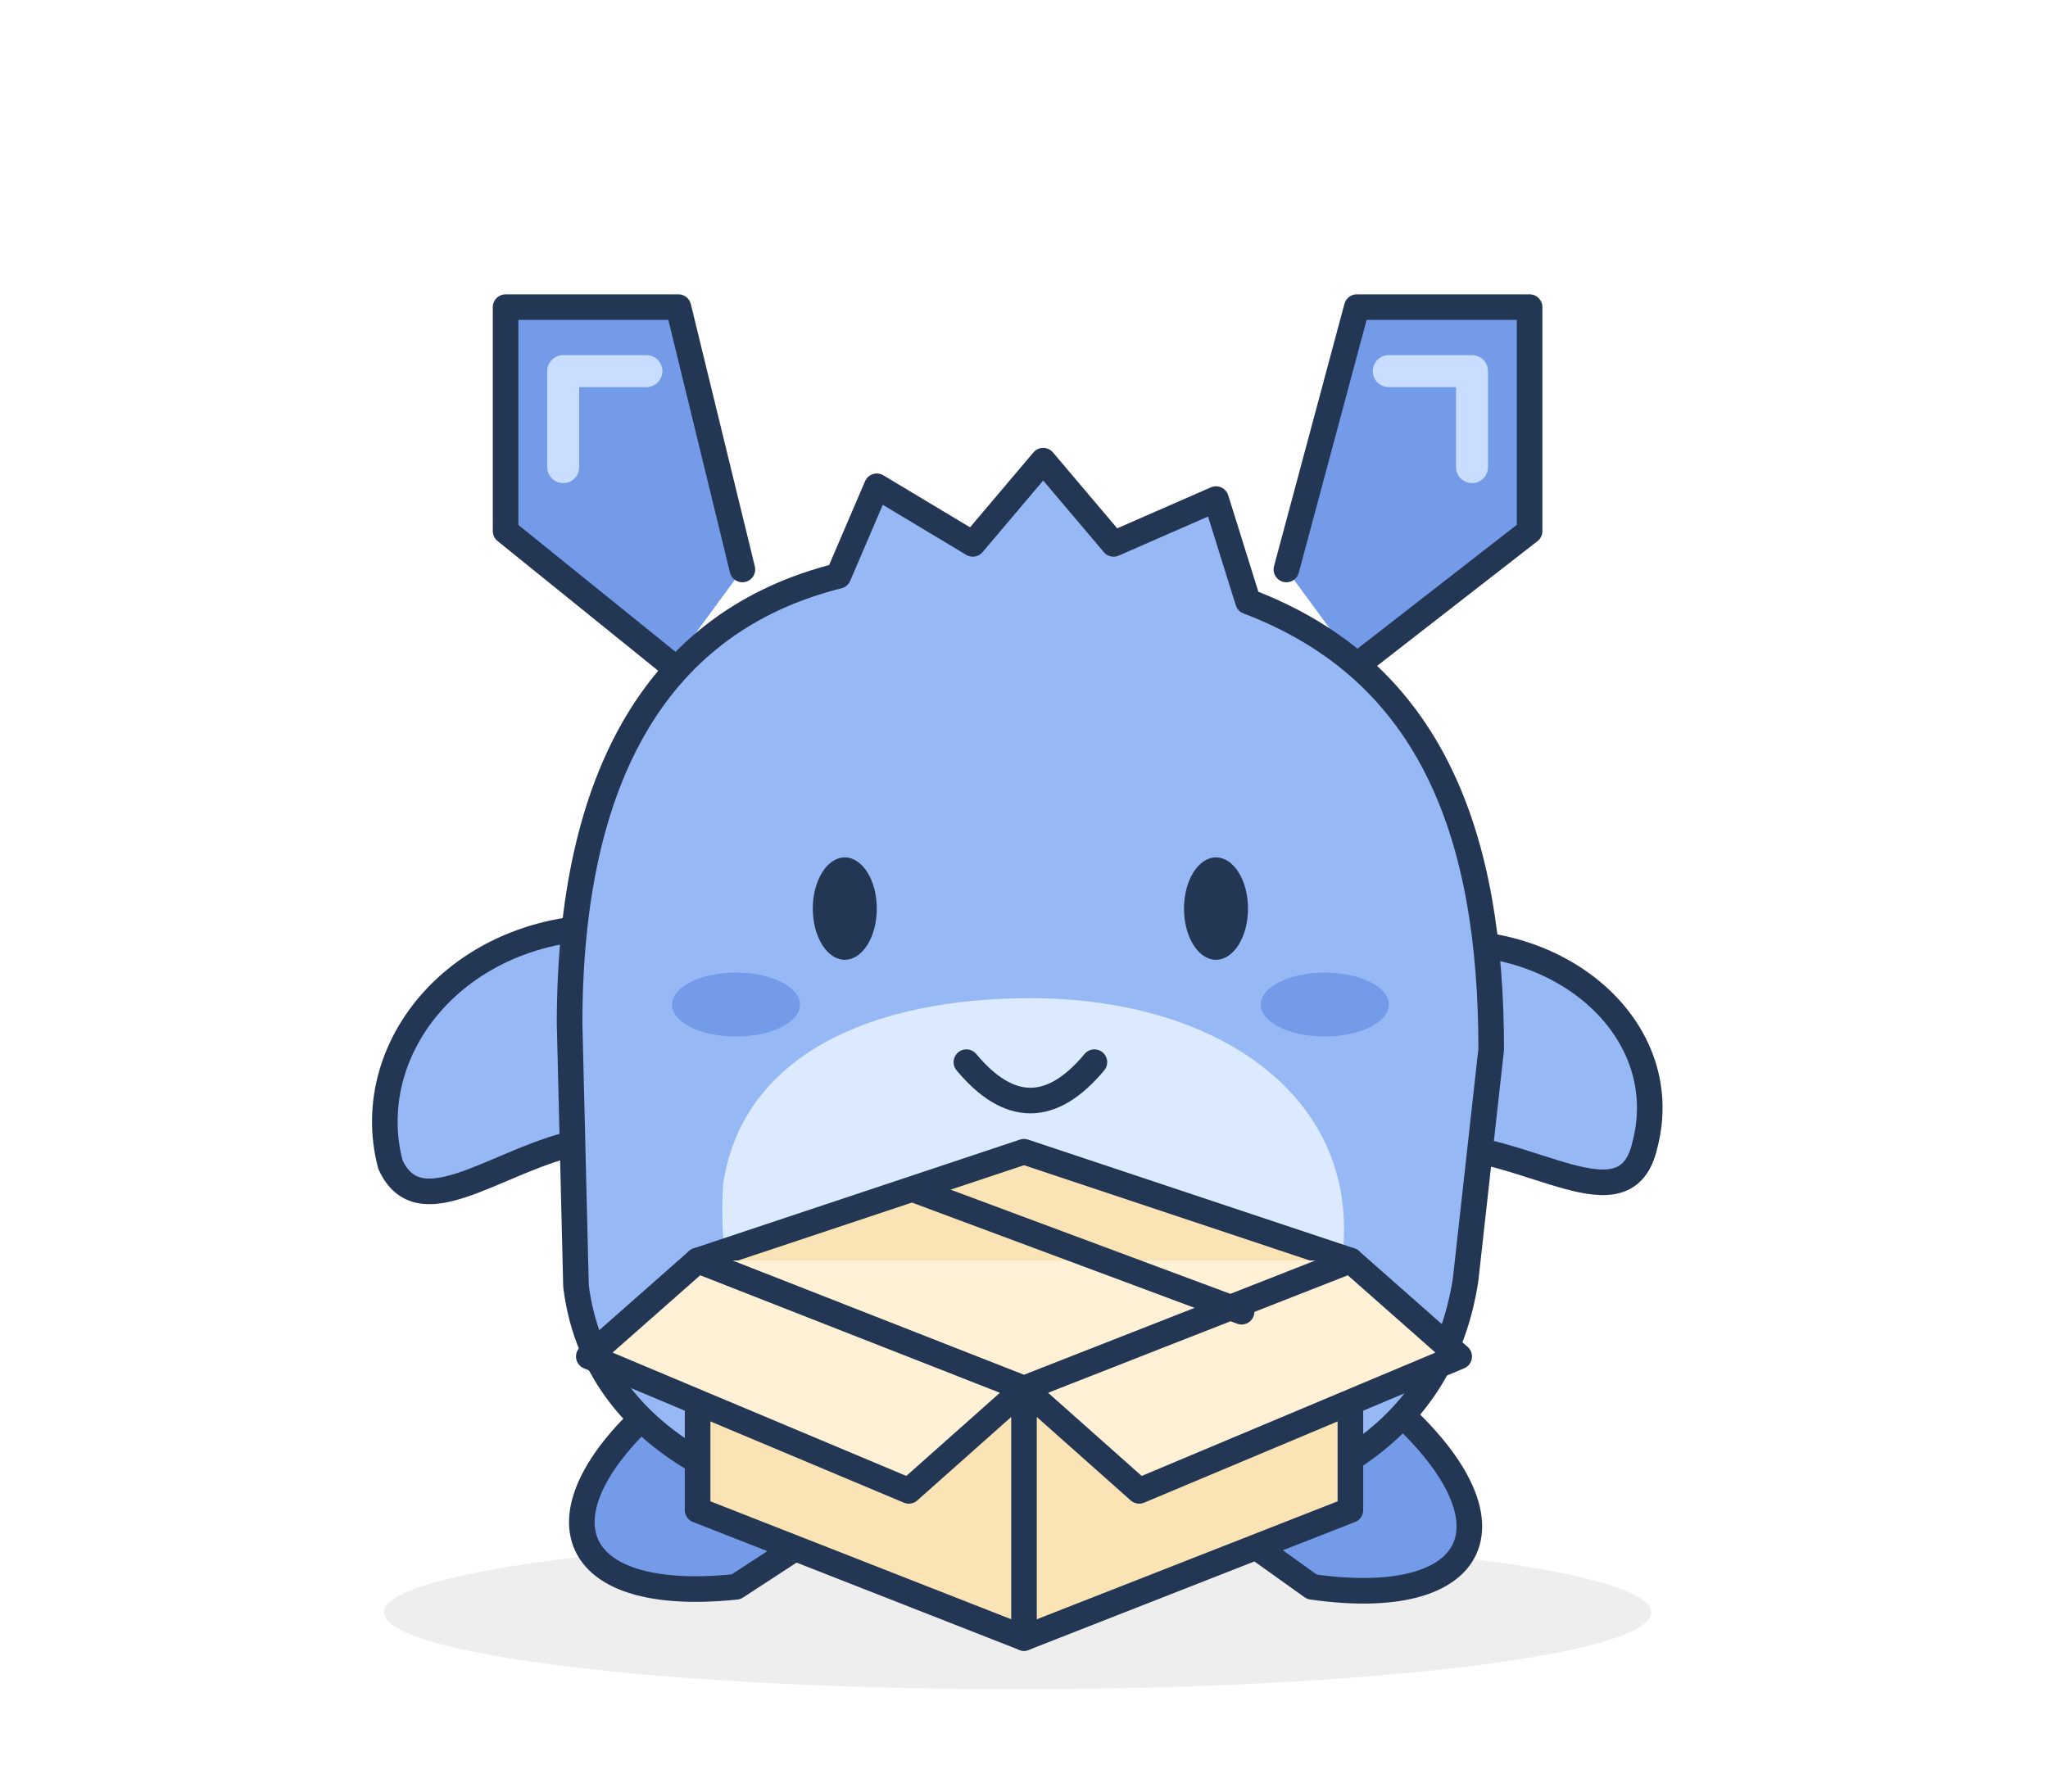
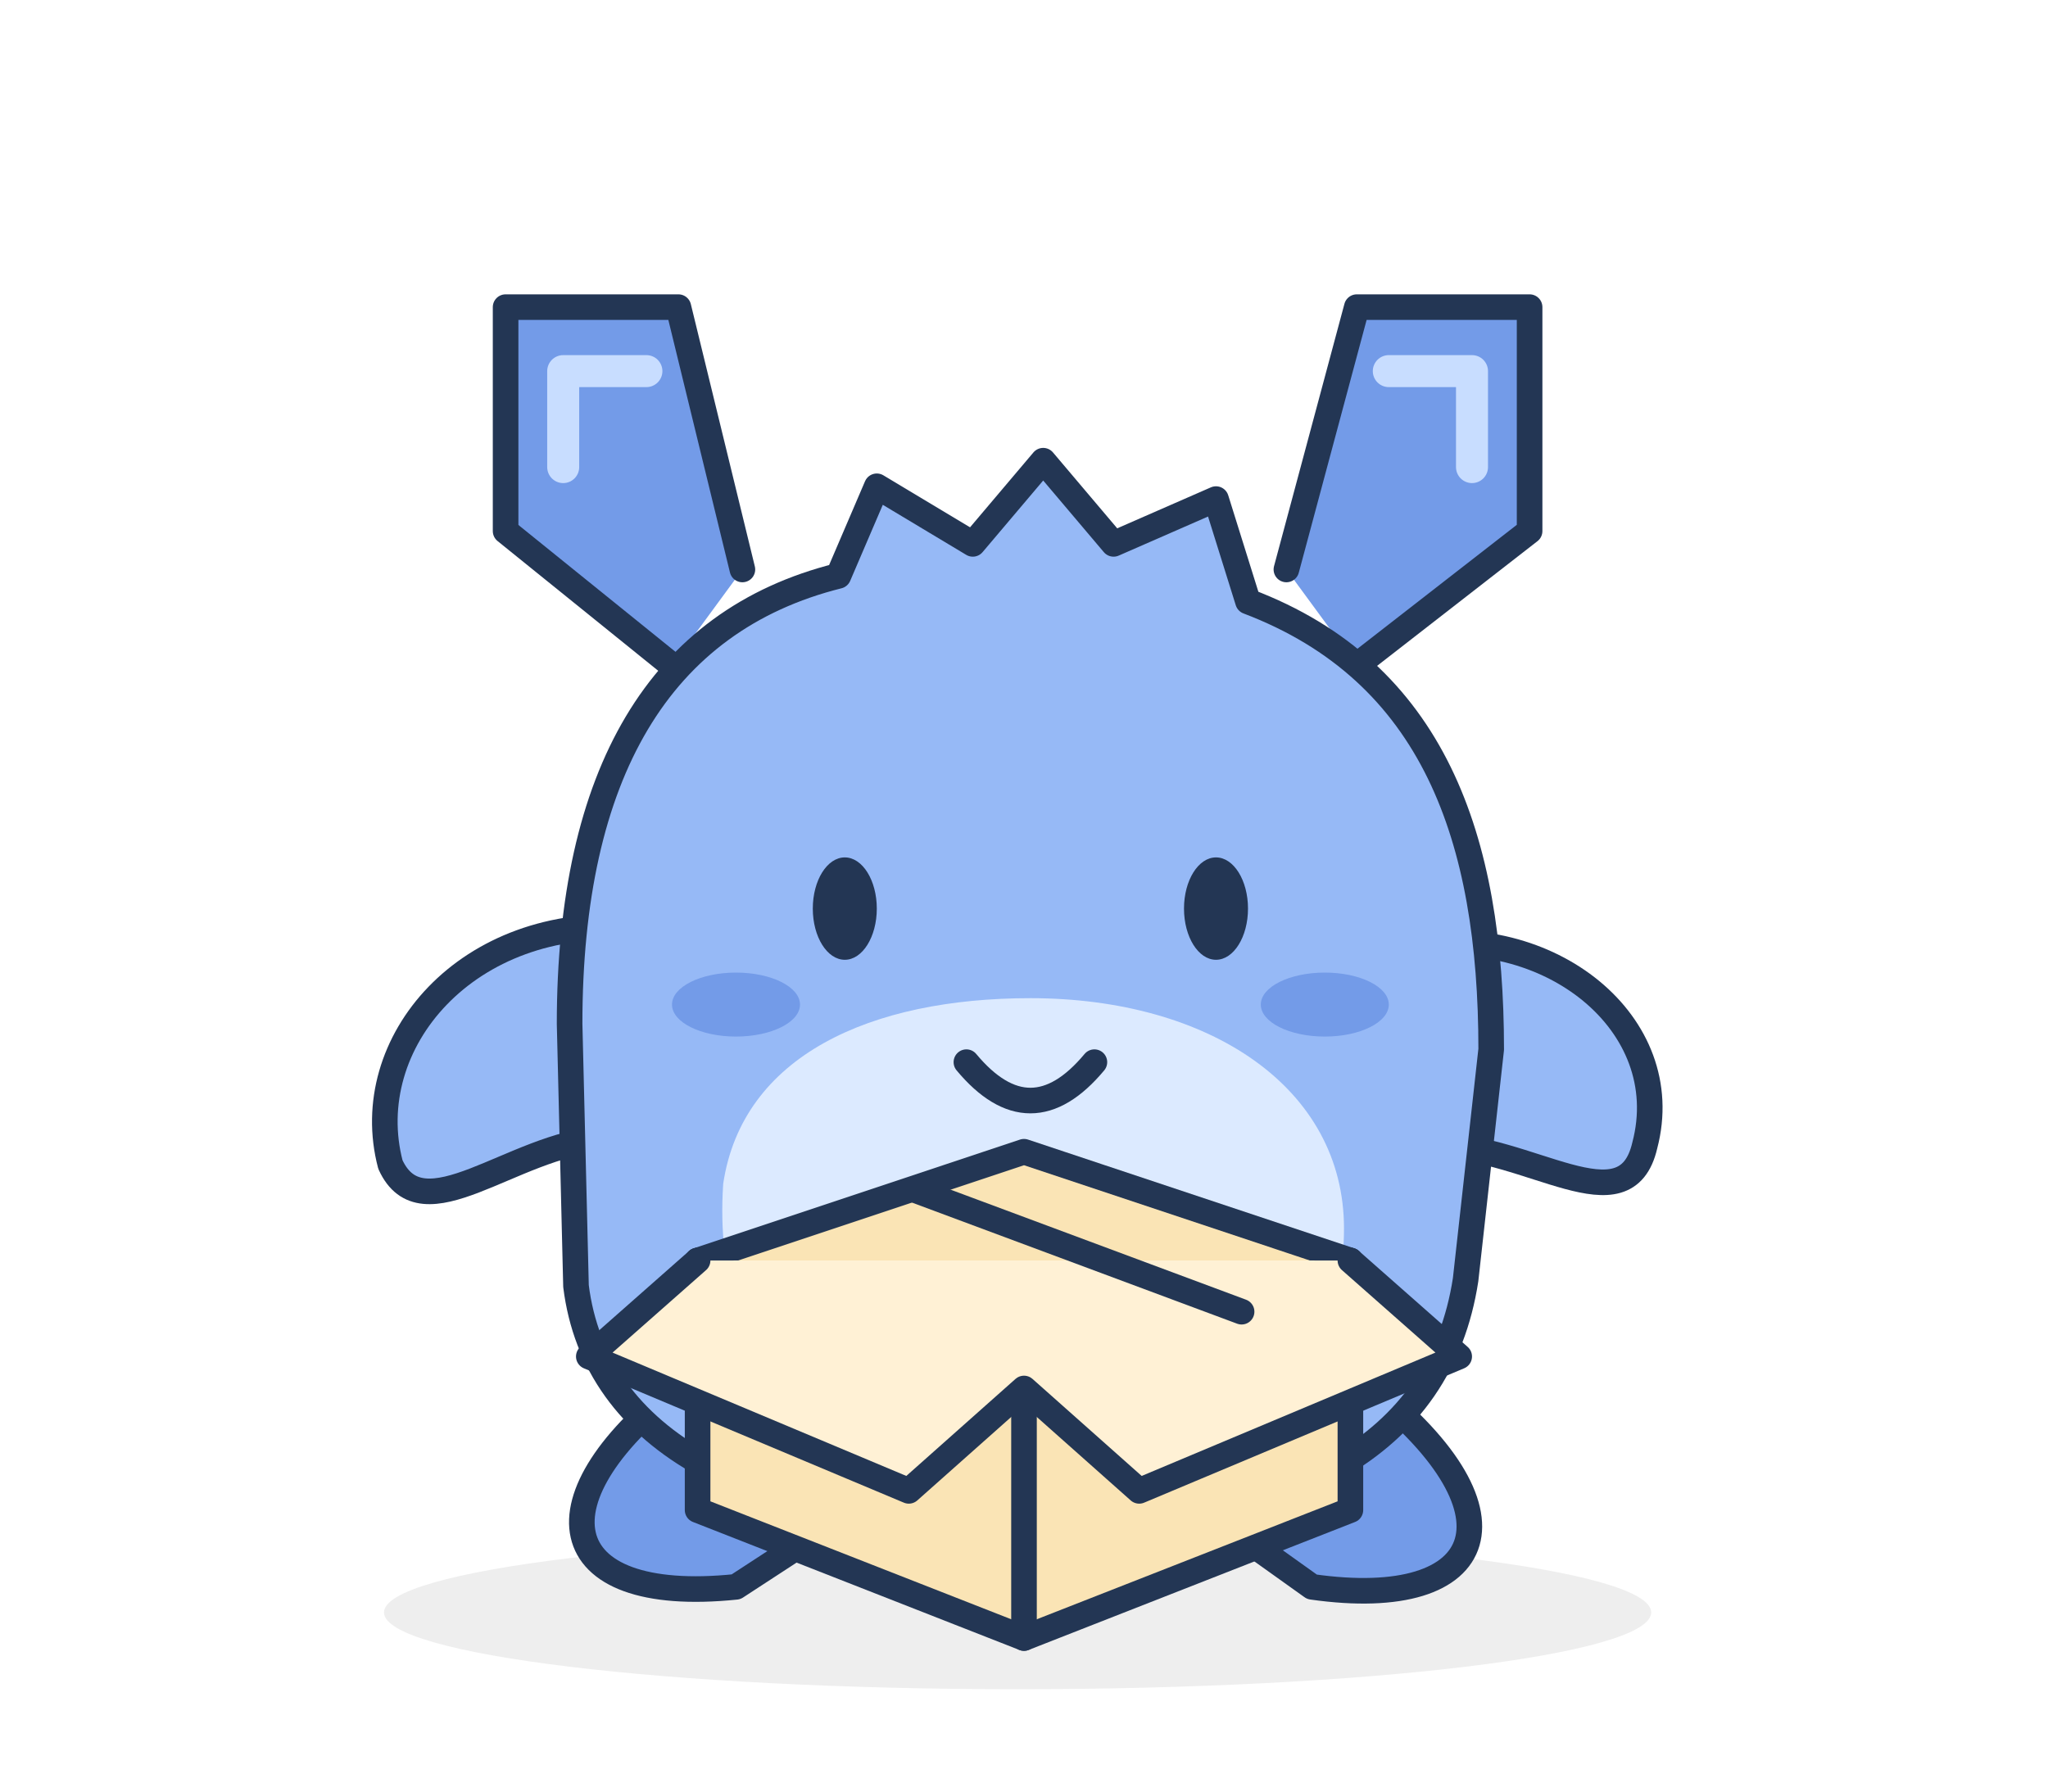
- <svg xmlns="http://www.w3.org/2000/svg" viewBox="0 0 320 280" fill="none" aria-hidden="true" focusable="false" class="terrence-mascot" data-pose="empty">
-   <ellipse cx="159" cy="252" rx="99" ry="12" fill="currentColor" opacity=".07" />
+ <svg xmlns="http://www.w3.org/2000/svg" viewBox="0 0 320 280" fill="none" aria-hidden="true" focusable="false" class="terrence-mascot" data-pose="empty" data-detail="full">
+   <ellipse class="terrence-secondary-detail" cx="159" cy="252" rx="99" ry="12" fill="currentColor" opacity=".07" />
  <g class="terrence-body" stroke="#233654" stroke-width="4" stroke-linecap="round" stroke-linejoin="round">
    <path d="M105 104 79 83 79 48 106 48 116 89M212 104 239 83 239 48 212 48 201 89" fill="#739BE8" />
-     <path d="M88 73V58H101M230 73V58H217" stroke="#C8DDFF" stroke-width="5" />
+     <path class="terrence-secondary-detail" d="M88 73V58H101M230 73V58H217" stroke="#C8DDFF" stroke-width="5" />
    <path d="M107 216C83 234 86 251 115 248L138 233M184 233 205 248C233 252 239 236 213 216" fill="#739BE8" />
    <path d="M99 145C73 143 56 163 61 182 66 193 80 179 94 178" fill="#96B9F6" />
    <path d="M220 148C242 144 262 160 257 179 254 192 239 179 224 179" fill="#96B9F6" />
    <path d="M89 160C89 121 103 97 131 90L137 76 152 85 163 72 174 85 190 78 195 94C224 105 233 131 233 164L229 200C225 226 202 239 161 239 117 239 93 225 90 201Z" fill="#96B9F6" />
    <path d="M113 185C116 165 136 156 161 156 189 156 210 170 210 192 210 216 191 229 161 229 130 229 111 215 113 185Z" fill="#DCEAFF" stroke="none" />
    <g class="terrence-face">
      <ellipse cx="132" cy="142" rx="5" ry="8" fill="#233654" stroke="none" />
      <ellipse cx="190" cy="142" rx="5" ry="8" fill="#233654" stroke="none" />
-       <ellipse cx="115" cy="157" rx="10" ry="5" fill="#739BE8" stroke="none" />
-       <ellipse cx="207" cy="157" rx="10" ry="5" fill="#739BE8" stroke="none" />
+       <g class="terrence-secondary-detail">
+         <ellipse cx="115" cy="157" rx="10" ry="5" fill="#739BE8" stroke="none" />
+         <ellipse cx="207" cy="157" rx="10" ry="5" fill="#739BE8" stroke="none" />
+       </g>
      <path d="M151 166q10 12 20 0" />
    </g>
-     <g>
+     <g class="terrence-prop terrence-prop--box" data-prop="box">
      <path d="m109 197 51-17 51 17v39l-51 20-51-20Z" fill="#FAE4B5" />
-       <path d="m109 197 51 20 51-20m-51 20v39m-51-59-17 15 50 21 18-16 18 16 50-21-17-15" fill="#FFF1D5" />
-       <path d="m143 186 51 19" />
+       <path d="m109 197 51 20 51-20m-51 20v39" fill="#FFF1D5" />
+       <g class="terrence-secondary-detail">
+         <path d="m109 197-17 15 50 21 18-16 18 16 50-21-17-15" fill="#FFF1D5" />
+         <path d="m143 186 51 19" />
+       </g>
    </g>
  </g>
</svg>
